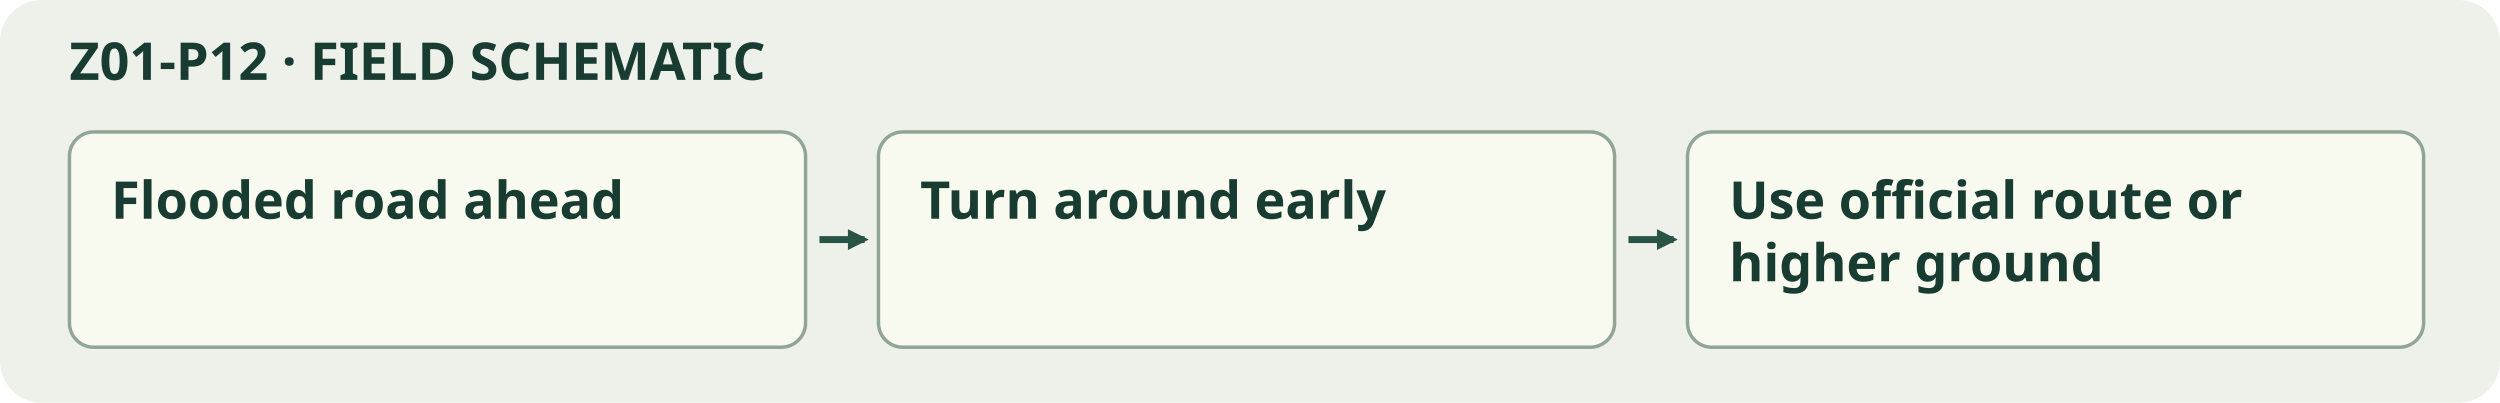
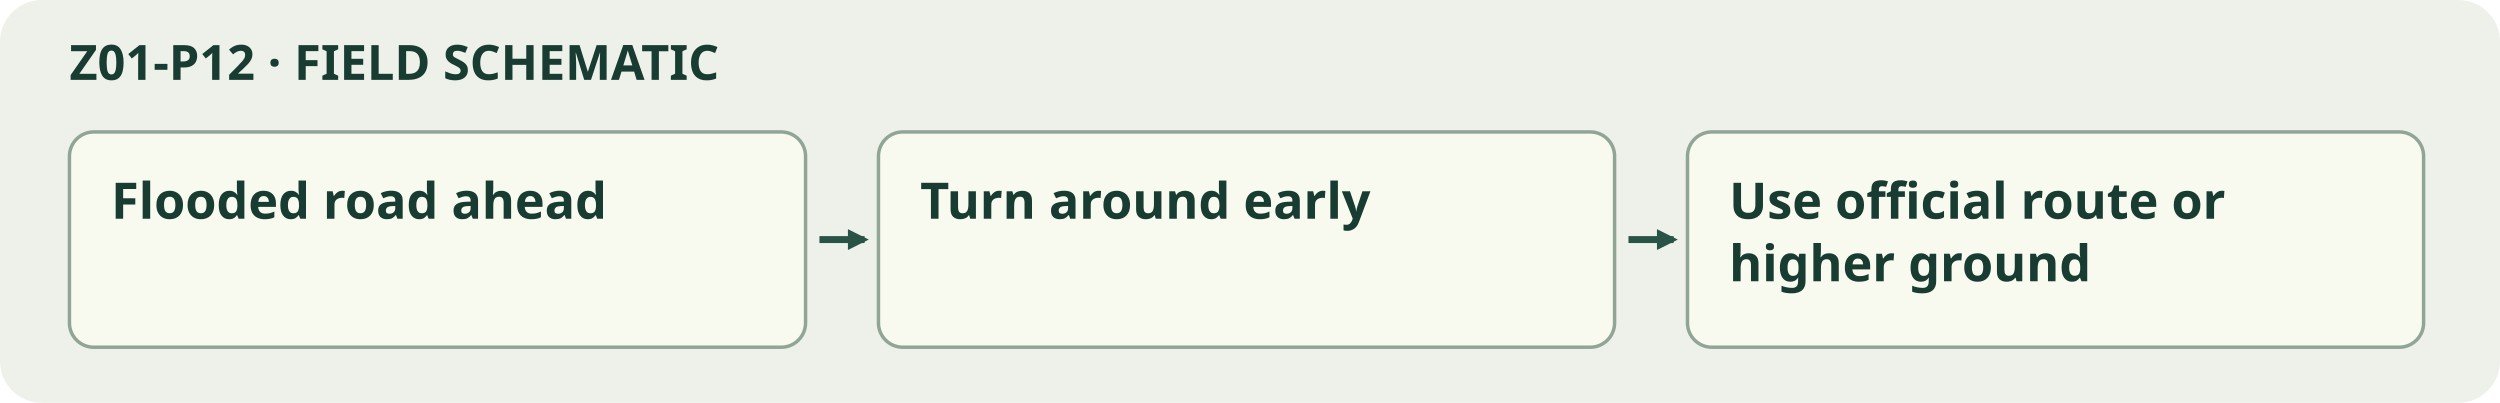
<svg xmlns="http://www.w3.org/2000/svg" viewBox="0 0 720 116" role="img" aria-labelledby="title desc">
  <defs>
    <marker id="arrow" viewBox="0 0 10 10" markerWidth="3" markerHeight="3" refX="8" refY="5" orient="auto">
      <path d="M0 0L10 5 0 10Z" fill="#285345" />
    </marker>
  </defs>
  <rect width="720" height="116" rx="12" fill="#edf1e9" />
-   <g font-family="system-ui,sans-serif" font-size="15" font-weight="650" fill="#183c31">
-     <text x="20" y="23">Z01-P12 · FIELD SCHEMATIC</text>
-     <rect x="20" y="38" width="212" height="62" rx="7" fill="#f9faef" stroke="#90a595" />
-     <text x="32" y="63">Flooded road ahead</text>
-     <path d="M236 69h13" stroke="#285345" stroke-width="2" marker-end="url(#arrow)" />
-     <rect x="253" y="38" width="212" height="62" rx="7" fill="#f9faef" stroke="#90a595" />
-     <text x="265" y="63">Turn around early</text>
-     <path d="M469 69h13" stroke="#285345" stroke-width="2" marker-end="url(#arrow)" />
-     <rect x="486" y="38" width="212" height="62" rx="7" fill="#f9faef" stroke="#90a595" />
-     <text x="498" y="63">Use official route or</text>
-     <text x="498" y="81">higher ground</text>
+   <g font-family="system-ui,sans-serif" font-size="14.5" font-weight="650" fill="#183c31">
+     <text x="20" y="23" font-size="14" font-weight="700" fill="#183c31" text-anchor="start">Z01-P12 · FIELD SCHEMATIC</text>
+     <g id="stage-panels">
+       <rect x="20" y="38" width="212" height="62" rx="7" fill="#f9faef" stroke="#90a595" />
+       <text x="32" y="63" font-size="14.5" font-weight="650" fill="#183c31" text-anchor="start">Flooded road ahead</text>
+       <path d="M236 69h13" stroke="#285345" stroke-width="2" marker-end="url(#arrow)" />
+       <rect x="253" y="38" width="212" height="62" rx="7" fill="#f9faef" stroke="#90a595" />
+       <text x="265" y="63" font-size="14.5" font-weight="650" fill="#183c31" text-anchor="start">Turn around early</text>
+       <path d="M469 69h13" stroke="#285345" stroke-width="2" marker-end="url(#arrow)" />
+       <rect x="486" y="38" width="212" height="62" rx="7" fill="#f9faef" stroke="#90a595" />
+       <text x="498" y="63" font-size="14.5" font-weight="650" fill="#183c31" text-anchor="start">Use official route or</text>
+       <text x="498" y="81" font-size="14.5" font-weight="650" fill="#183c31" text-anchor="start">higher ground</text>
+     </g>
  </g>
</svg>
